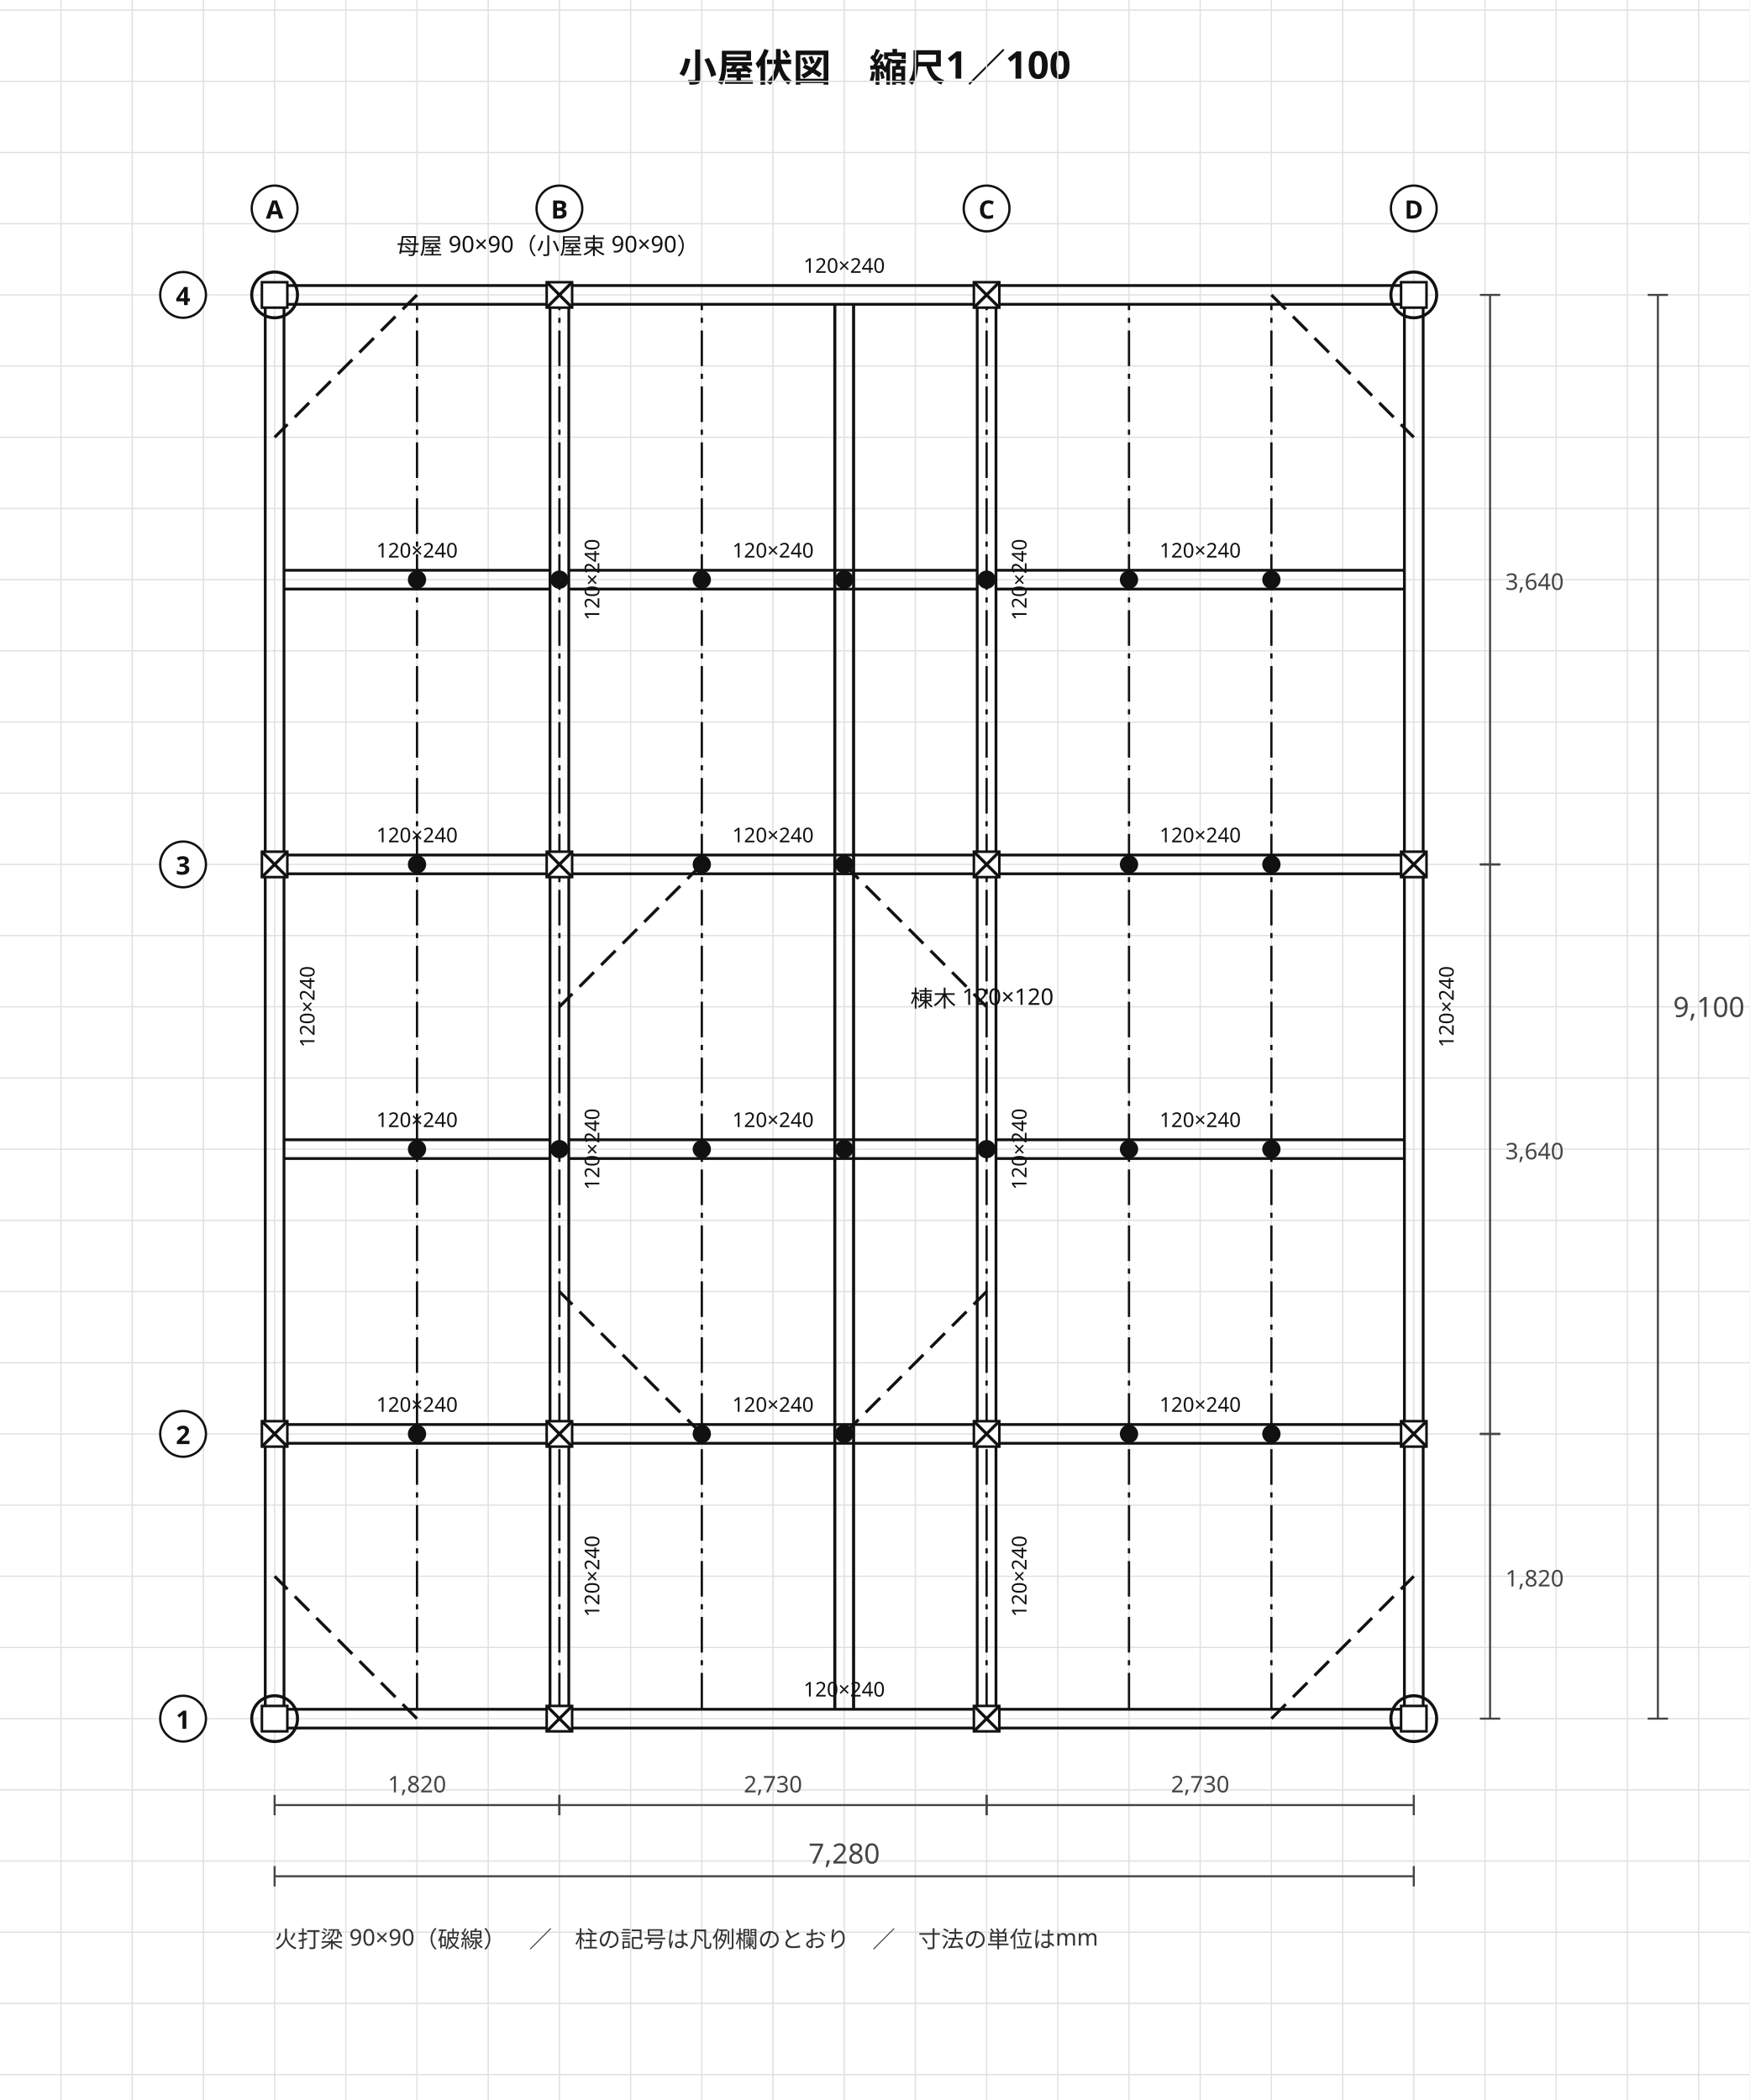
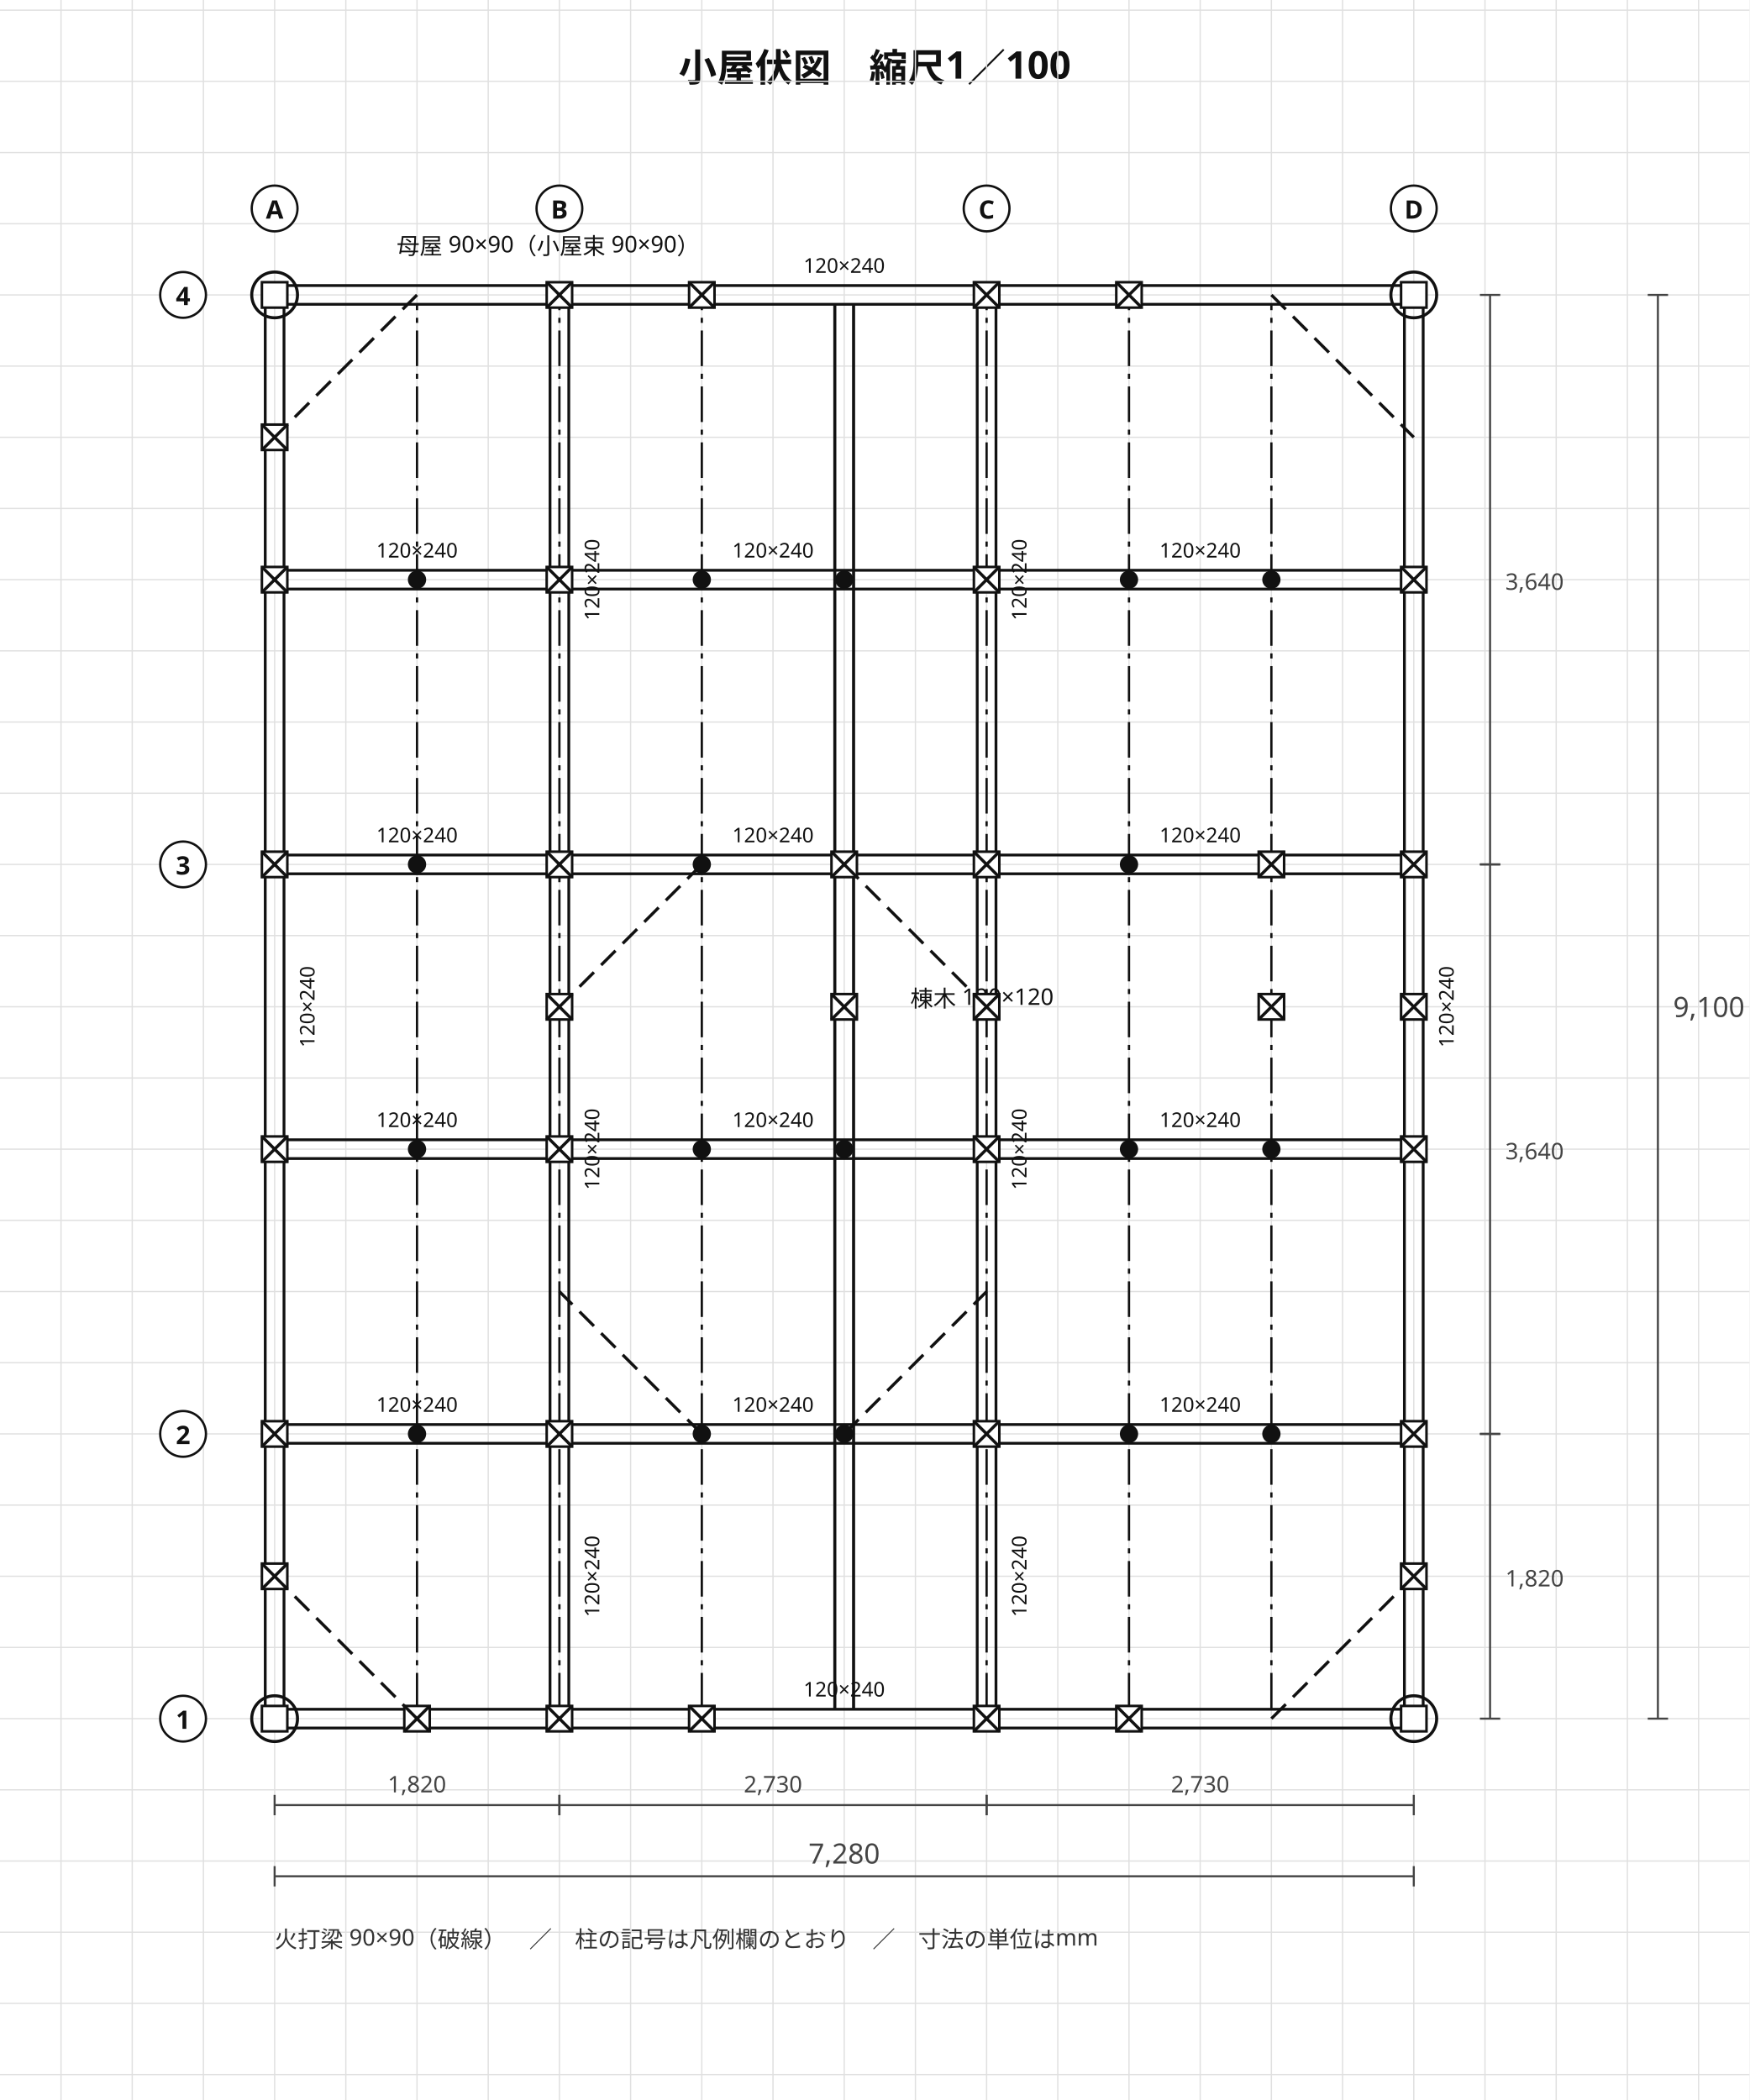
<svg xmlns="http://www.w3.org/2000/svg" viewBox="0 0 688 826" width="688" height="826" font-family="'Hiragino Sans','Hiragino Kaku Gothic ProN','Noto Sans JP','Yu Gothic',Meiryo,'IPAGothic',sans-serif">
  <rect width="688" height="826" fill="#ffffff" />
  <text x="344" y="32" font-size="15" text-anchor="middle" fill="#111" font-weight="700" font-family="'Hiragino Sans','Hiragino Kaku Gothic ProN','Noto Sans JP','Yu Gothic',Meiryo,'IPAGothic',sans-serif">小屋伏図　縮尺1／100</text>
  <line x1="24" y1="0" x2="24" y2="826" stroke="#e0e0e0" stroke-width="0.5" />
  <line x1="52" y1="0" x2="52" y2="826" stroke="#e0e0e0" stroke-width="0.5" />
  <line x1="80" y1="0" x2="80" y2="826" stroke="#e0e0e0" stroke-width="0.5" />
  <line x1="108" y1="0" x2="108" y2="826" stroke="#e0e0e0" stroke-width="0.5" />
  <line x1="136" y1="0" x2="136" y2="826" stroke="#e0e0e0" stroke-width="0.5" />
  <line x1="164" y1="0" x2="164" y2="826" stroke="#e0e0e0" stroke-width="0.5" />
  <line x1="192" y1="0" x2="192" y2="826" stroke="#e0e0e0" stroke-width="0.5" />
  <line x1="220" y1="0" x2="220" y2="826" stroke="#e0e0e0" stroke-width="0.5" />
  <line x1="248" y1="0" x2="248" y2="826" stroke="#e0e0e0" stroke-width="0.5" />
  <line x1="276" y1="0" x2="276" y2="826" stroke="#e0e0e0" stroke-width="0.5" />
  <line x1="304" y1="0" x2="304" y2="826" stroke="#e0e0e0" stroke-width="0.5" />
  <line x1="332" y1="0" x2="332" y2="826" stroke="#e0e0e0" stroke-width="0.5" />
  <line x1="360" y1="0" x2="360" y2="826" stroke="#e0e0e0" stroke-width="0.5" />
  <line x1="388" y1="0" x2="388" y2="826" stroke="#e0e0e0" stroke-width="0.5" />
  <line x1="416" y1="0" x2="416" y2="826" stroke="#e0e0e0" stroke-width="0.5" />
  <line x1="444" y1="0" x2="444" y2="826" stroke="#e0e0e0" stroke-width="0.5" />
  <line x1="472" y1="0" x2="472" y2="826" stroke="#e0e0e0" stroke-width="0.5" />
  <line x1="500" y1="0" x2="500" y2="826" stroke="#e0e0e0" stroke-width="0.5" />
  <line x1="528" y1="0" x2="528" y2="826" stroke="#e0e0e0" stroke-width="0.5" />
  <line x1="556" y1="0" x2="556" y2="826" stroke="#e0e0e0" stroke-width="0.5" />
  <line x1="584" y1="0" x2="584" y2="826" stroke="#e0e0e0" stroke-width="0.5" />
  <line x1="612" y1="0" x2="612" y2="826" stroke="#e0e0e0" stroke-width="0.5" />
  <line x1="640" y1="0" x2="640" y2="826" stroke="#e0e0e0" stroke-width="0.5" />
  <line x1="668" y1="0" x2="668" y2="826" stroke="#e0e0e0" stroke-width="0.5" />
  <line x1="0" y1="4" x2="688" y2="4" stroke="#e0e0e0" stroke-width="0.5" />
  <line x1="0" y1="32" x2="688" y2="32" stroke="#e0e0e0" stroke-width="0.5" />
  <line x1="0" y1="60" x2="688" y2="60" stroke="#e0e0e0" stroke-width="0.5" />
  <line x1="0" y1="88" x2="688" y2="88" stroke="#e0e0e0" stroke-width="0.5" />
  <line x1="0" y1="116" x2="688" y2="116" stroke="#e0e0e0" stroke-width="0.5" />
  <line x1="0" y1="144" x2="688" y2="144" stroke="#e0e0e0" stroke-width="0.5" />
  <line x1="0" y1="172" x2="688" y2="172" stroke="#e0e0e0" stroke-width="0.5" />
  <line x1="0" y1="200" x2="688" y2="200" stroke="#e0e0e0" stroke-width="0.5" />
  <line x1="0" y1="228" x2="688" y2="228" stroke="#e0e0e0" stroke-width="0.5" />
  <line x1="0" y1="256" x2="688" y2="256" stroke="#e0e0e0" stroke-width="0.5" />
  <line x1="0" y1="284" x2="688" y2="284" stroke="#e0e0e0" stroke-width="0.5" />
  <line x1="0" y1="312" x2="688" y2="312" stroke="#e0e0e0" stroke-width="0.5" />
  <line x1="0" y1="340" x2="688" y2="340" stroke="#e0e0e0" stroke-width="0.5" />
  <line x1="0" y1="368" x2="688" y2="368" stroke="#e0e0e0" stroke-width="0.5" />
  <line x1="0" y1="396" x2="688" y2="396" stroke="#e0e0e0" stroke-width="0.5" />
  <line x1="0" y1="424" x2="688" y2="424" stroke="#e0e0e0" stroke-width="0.5" />
  <line x1="0" y1="452" x2="688" y2="452" stroke="#e0e0e0" stroke-width="0.5" />
  <line x1="0" y1="480" x2="688" y2="480" stroke="#e0e0e0" stroke-width="0.5" />
  <line x1="0" y1="508" x2="688" y2="508" stroke="#e0e0e0" stroke-width="0.5" />
  <line x1="0" y1="536" x2="688" y2="536" stroke="#e0e0e0" stroke-width="0.5" />
  <line x1="0" y1="564" x2="688" y2="564" stroke="#e0e0e0" stroke-width="0.5" />
  <line x1="0" y1="592" x2="688" y2="592" stroke="#e0e0e0" stroke-width="0.5" />
  <line x1="0" y1="620" x2="688" y2="620" stroke="#e0e0e0" stroke-width="0.5" />
  <line x1="0" y1="648" x2="688" y2="648" stroke="#e0e0e0" stroke-width="0.5" />
  <line x1="0" y1="676" x2="688" y2="676" stroke="#e0e0e0" stroke-width="0.5" />
  <line x1="0" y1="704" x2="688" y2="704" stroke="#e0e0e0" stroke-width="0.5" />
  <line x1="0" y1="732" x2="688" y2="732" stroke="#e0e0e0" stroke-width="0.5" />
  <line x1="0" y1="760" x2="688" y2="760" stroke="#e0e0e0" stroke-width="0.5" />
  <line x1="0" y1="788" x2="688" y2="788" stroke="#e0e0e0" stroke-width="0.5" />
  <line x1="0" y1="816" x2="688" y2="816" stroke="#e0e0e0" stroke-width="0.5" />
  <line x1="111.69" y1="672.31" x2="552.31" y2="672.31" stroke="#111" stroke-width="1.1" />
  <line x1="111.69" y1="679.69" x2="552.31" y2="679.69" stroke="#111" stroke-width="1.1" />
  <line x1="111.69" y1="112.31" x2="552.31" y2="112.31" stroke="#111" stroke-width="1.1" />
  <line x1="111.69" y1="119.69" x2="552.31" y2="119.69" stroke="#111" stroke-width="1.1" />
  <line x1="104.31" y1="672.31" x2="104.31" y2="119.69" stroke="#111" stroke-width="1.1" />
  <line x1="111.69" y1="672.31" x2="111.69" y2="119.69" stroke="#111" stroke-width="1.1" />
  <line x1="552.31" y1="672.31" x2="552.31" y2="119.69" stroke="#111" stroke-width="1.1" />
  <line x1="559.69" y1="672.31" x2="559.69" y2="119.69" stroke="#111" stroke-width="1.1" />
  <line x1="216.31" y1="672.31" x2="216.31" y2="567.69" stroke="#111" stroke-width="1.1" />
  <line x1="223.69" y1="672.31" x2="223.69" y2="567.69" stroke="#111" stroke-width="1.1" />
  <line x1="216.31" y1="560.31" x2="216.31" y2="343.69" stroke="#111" stroke-width="1.1" />
  <line x1="223.69" y1="560.31" x2="223.69" y2="343.69" stroke="#111" stroke-width="1.1" />
  <line x1="216.31" y1="336.31" x2="216.31" y2="119.69" stroke="#111" stroke-width="1.1" />
  <line x1="223.69" y1="336.31" x2="223.69" y2="119.69" stroke="#111" stroke-width="1.1" />
  <line x1="384.31" y1="672.31" x2="384.31" y2="567.69" stroke="#111" stroke-width="1.1" />
  <line x1="391.69" y1="672.31" x2="391.69" y2="567.69" stroke="#111" stroke-width="1.1" />
  <line x1="384.31" y1="560.31" x2="384.31" y2="343.69" stroke="#111" stroke-width="1.1" />
  <line x1="391.69" y1="560.31" x2="391.69" y2="343.69" stroke="#111" stroke-width="1.1" />
  <line x1="384.31" y1="336.31" x2="384.31" y2="119.69" stroke="#111" stroke-width="1.1" />
  <line x1="391.69" y1="336.31" x2="391.69" y2="119.69" stroke="#111" stroke-width="1.1" />
  <line x1="111.69" y1="560.31" x2="216.31" y2="560.31" stroke="#111" stroke-width="1.1" />
  <line x1="111.69" y1="567.69" x2="216.31" y2="567.69" stroke="#111" stroke-width="1.1" />
  <line x1="223.69" y1="560.31" x2="384.31" y2="560.31" stroke="#111" stroke-width="1.1" />
  <line x1="223.69" y1="567.69" x2="384.31" y2="567.69" stroke="#111" stroke-width="1.1" />
  <line x1="391.69" y1="560.31" x2="552.31" y2="560.31" stroke="#111" stroke-width="1.1" />
  <line x1="391.69" y1="567.69" x2="552.31" y2="567.69" stroke="#111" stroke-width="1.1" />
  <line x1="111.69" y1="448.31" x2="216.31" y2="448.31" stroke="#111" stroke-width="1.1" />
  <line x1="111.69" y1="455.69" x2="216.31" y2="455.69" stroke="#111" stroke-width="1.1" />
  <line x1="223.69" y1="448.31" x2="384.31" y2="448.31" stroke="#111" stroke-width="1.1" />
  <line x1="223.69" y1="455.69" x2="384.31" y2="455.69" stroke="#111" stroke-width="1.1" />
  <line x1="391.69" y1="448.31" x2="552.31" y2="448.31" stroke="#111" stroke-width="1.1" />
  <line x1="391.69" y1="455.69" x2="552.31" y2="455.69" stroke="#111" stroke-width="1.1" />
  <line x1="111.69" y1="336.31" x2="216.31" y2="336.31" stroke="#111" stroke-width="1.1" />
  <line x1="111.69" y1="343.69" x2="216.31" y2="343.69" stroke="#111" stroke-width="1.1" />
  <line x1="223.69" y1="336.31" x2="384.31" y2="336.31" stroke="#111" stroke-width="1.1" />
  <line x1="223.69" y1="343.69" x2="384.31" y2="343.69" stroke="#111" stroke-width="1.1" />
  <line x1="391.69" y1="336.31" x2="552.31" y2="336.31" stroke="#111" stroke-width="1.1" />
  <line x1="391.69" y1="343.69" x2="552.31" y2="343.69" stroke="#111" stroke-width="1.1" />
  <line x1="111.69" y1="224.31" x2="216.31" y2="224.31" stroke="#111" stroke-width="1.1" />
  <line x1="111.69" y1="231.69" x2="216.31" y2="231.69" stroke="#111" stroke-width="1.1" />
  <line x1="223.69" y1="224.31" x2="384.31" y2="224.31" stroke="#111" stroke-width="1.1" />
  <line x1="223.69" y1="231.69" x2="384.31" y2="231.69" stroke="#111" stroke-width="1.1" />
  <line x1="391.69" y1="224.31" x2="552.31" y2="224.31" stroke="#111" stroke-width="1.1" />
  <line x1="391.69" y1="231.69" x2="552.31" y2="231.69" stroke="#111" stroke-width="1.1" />
  <line x1="328.31" y1="672" x2="328.31" y2="120" stroke="#111" stroke-width="1.2" />
  <line x1="335.69" y1="672" x2="335.69" y2="120" stroke="#111" stroke-width="1.2" />
  <text x="358" y="396" font-size="9" text-anchor="start" fill="#111" font-weight="400" font-family="'Hiragino Sans','Hiragino Kaku Gothic ProN','Noto Sans JP','Yu Gothic',Meiryo,'IPAGothic',sans-serif">棟木 120×120</text>
  <circle cx="332" cy="564" r="3.6" fill="#111" />
  <circle cx="332" cy="452" r="3.6" fill="#111" />
  <circle cx="332" cy="340" r="3.6" fill="#111" />
  <circle cx="332" cy="228" r="3.6" fill="#111" />
  <line x1="164" y1="672" x2="164" y2="120" stroke="#111" stroke-width="0.9" stroke-dasharray="14 3 2 3" />
  <circle cx="164" cy="564" r="3.6" fill="#111" />
  <circle cx="164" cy="452" r="3.6" fill="#111" />
  <circle cx="164" cy="340" r="3.6" fill="#111" />
  <circle cx="164" cy="228" r="3.6" fill="#111" />
  <line x1="220" y1="672" x2="220" y2="120" stroke="#111" stroke-width="0.9" stroke-dasharray="14 3 2 3" />
  <circle cx="220" cy="564" r="3.6" fill="#111" />
  <circle cx="220" cy="452" r="3.6" fill="#111" />
  <circle cx="220" cy="340" r="3.6" fill="#111" />
  <circle cx="220" cy="228" r="3.6" fill="#111" />
  <line x1="276" y1="672" x2="276" y2="120" stroke="#111" stroke-width="0.9" stroke-dasharray="14 3 2 3" />
  <circle cx="276" cy="564" r="3.6" fill="#111" />
  <circle cx="276" cy="452" r="3.6" fill="#111" />
  <circle cx="276" cy="340" r="3.6" fill="#111" />
  <circle cx="276" cy="228" r="3.6" fill="#111" />
  <line x1="388" y1="672" x2="388" y2="120" stroke="#111" stroke-width="0.9" stroke-dasharray="14 3 2 3" />
  <circle cx="388" cy="564" r="3.6" fill="#111" />
  <circle cx="388" cy="452" r="3.6" fill="#111" />
  <circle cx="388" cy="340" r="3.6" fill="#111" />
  <circle cx="388" cy="228" r="3.6" fill="#111" />
  <line x1="444" y1="672" x2="444" y2="120" stroke="#111" stroke-width="0.9" stroke-dasharray="14 3 2 3" />
  <circle cx="444" cy="564" r="3.6" fill="#111" />
  <circle cx="444" cy="452" r="3.6" fill="#111" />
  <circle cx="444" cy="340" r="3.6" fill="#111" />
  <circle cx="444" cy="228" r="3.6" fill="#111" />
  <line x1="500" y1="672" x2="500" y2="120" stroke="#111" stroke-width="0.9" stroke-dasharray="14 3 2 3" />
  <circle cx="500" cy="564" r="3.6" fill="#111" />
  <circle cx="500" cy="452" r="3.6" fill="#111" />
  <circle cx="500" cy="340" r="3.6" fill="#111" />
  <circle cx="500" cy="228" r="3.6" fill="#111" />
  <text x="156" y="100" font-size="9" text-anchor="start" fill="#111" font-weight="400" font-family="'Hiragino Sans','Hiragino Kaku Gothic ProN','Noto Sans JP','Yu Gothic',Meiryo,'IPAGothic',sans-serif">母屋 90×90（小屋束 90×90）</text>
  <line x1="164" y1="676" x2="108" y2="620" stroke="#111" stroke-width="1.2" stroke-dasharray="8 4" />
  <line x1="500" y1="676" x2="556" y2="620" stroke="#111" stroke-width="1.2" stroke-dasharray="8 4" />
  <line x1="164" y1="116" x2="108" y2="172" stroke="#111" stroke-width="1.2" stroke-dasharray="8 4" />
  <line x1="500" y1="116" x2="556" y2="172" stroke="#111" stroke-width="1.2" stroke-dasharray="8 4" />
  <line x1="276" y1="564" x2="220" y2="508" stroke="#111" stroke-width="1.2" stroke-dasharray="8 4" />
  <line x1="332" y1="564" x2="388" y2="508" stroke="#111" stroke-width="1.2" stroke-dasharray="8 4" />
  <line x1="276" y1="340" x2="220" y2="396" stroke="#111" stroke-width="1.2" stroke-dasharray="8 4" />
  <line x1="332" y1="340" x2="388" y2="396" stroke="#111" stroke-width="1.2" stroke-dasharray="8 4" />
+   <rect x="103" y="615" width="10" height="10" fill="#fff" stroke="#111" stroke-width="1.0" />
+   <line x1="103" y1="615" x2="113" y2="625" stroke="#111" stroke-width="1.2" />
+   <line x1="103" y1="625" x2="113" y2="615" stroke="#111" stroke-width="1.2" />
+   <rect x="103" y="559" width="10" height="10" fill="#fff" stroke="#111" stroke-width="1.0" />
+   <line x1="103" y1="559" x2="113" y2="569" stroke="#111" stroke-width="1.2" />
+   <line x1="103" y1="569" x2="113" y2="559" stroke="#111" stroke-width="1.2" />
+   <rect x="103" y="447" width="10" height="10" fill="#fff" stroke="#111" stroke-width="1.0" />
+   <line x1="103" y1="447" x2="113" y2="457" stroke="#111" stroke-width="1.2" />
+   <line x1="103" y1="457" x2="113" y2="447" stroke="#111" stroke-width="1.2" />
+   <rect x="103" y="335" width="10" height="10" fill="#fff" stroke="#111" stroke-width="1.0" />
+   <line x1="103" y1="335" x2="113" y2="345" stroke="#111" stroke-width="1.2" />
+   <line x1="103" y1="345" x2="113" y2="335" stroke="#111" stroke-width="1.2" />
+   <rect x="103" y="223" width="10" height="10" fill="#fff" stroke="#111" stroke-width="1.0" />
+   <line x1="103" y1="223" x2="113" y2="233" stroke="#111" stroke-width="1.2" />
+   <line x1="103" y1="233" x2="113" y2="223" stroke="#111" stroke-width="1.2" />
+   <rect x="103" y="167" width="10" height="10" fill="#fff" stroke="#111" stroke-width="1.0" />
+   <line x1="103" y1="167" x2="113" y2="177" stroke="#111" stroke-width="1.2" />
+   <line x1="103" y1="177" x2="113" y2="167" stroke="#111" stroke-width="1.2" />
+   <rect x="159" y="671" width="10" height="10" fill="#fff" stroke="#111" stroke-width="1.0" />
+   <line x1="159" y1="671" x2="169" y2="681" stroke="#111" stroke-width="1.2" />
+   <line x1="159" y1="681" x2="169" y2="671" stroke="#111" stroke-width="1.2" />
  <rect x="215" y="671" width="10" height="10" fill="#fff" stroke="#111" stroke-width="1.0" />
  <line x1="215" y1="671" x2="225" y2="681" stroke="#111" stroke-width="1.2" />
  <line x1="215" y1="681" x2="225" y2="671" stroke="#111" stroke-width="1.2" />
+   <rect x="215" y="559" width="10" height="10" fill="#fff" stroke="#111" stroke-width="1.0" />
+   <line x1="215" y1="559" x2="225" y2="569" stroke="#111" stroke-width="1.2" />
+   <line x1="215" y1="569" x2="225" y2="559" stroke="#111" stroke-width="1.2" />
+   <rect x="215" y="447" width="10" height="10" fill="#fff" stroke="#111" stroke-width="1.0" />
+   <line x1="215" y1="447" x2="225" y2="457" stroke="#111" stroke-width="1.2" />
+   <line x1="215" y1="457" x2="225" y2="447" stroke="#111" stroke-width="1.2" />
+   <rect x="215" y="391" width="10" height="10" fill="#fff" stroke="#111" stroke-width="1.0" />
+   <line x1="215" y1="391" x2="225" y2="401" stroke="#111" stroke-width="1.2" />
+   <line x1="215" y1="401" x2="225" y2="391" stroke="#111" stroke-width="1.2" />
+   <rect x="215" y="335" width="10" height="10" fill="#fff" stroke="#111" stroke-width="1.0" />
+   <line x1="215" y1="335" x2="225" y2="345" stroke="#111" stroke-width="1.2" />
+   <line x1="215" y1="345" x2="225" y2="335" stroke="#111" stroke-width="1.2" />
+   <rect x="215" y="223" width="10" height="10" fill="#fff" stroke="#111" stroke-width="1.0" />
+   <line x1="215" y1="223" x2="225" y2="233" stroke="#111" stroke-width="1.2" />
+   <line x1="215" y1="233" x2="225" y2="223" stroke="#111" stroke-width="1.2" />
+   <rect x="215" y="111" width="10" height="10" fill="#fff" stroke="#111" stroke-width="1.0" />
+   <line x1="215" y1="111" x2="225" y2="121" stroke="#111" stroke-width="1.2" />
+   <line x1="215" y1="121" x2="225" y2="111" stroke="#111" stroke-width="1.2" />
+   <rect x="271" y="671" width="10" height="10" fill="#fff" stroke="#111" stroke-width="1.0" />
+   <line x1="271" y1="671" x2="281" y2="681" stroke="#111" stroke-width="1.2" />
+   <line x1="271" y1="681" x2="281" y2="671" stroke="#111" stroke-width="1.2" />
+   <rect x="271" y="111" width="10" height="10" fill="#fff" stroke="#111" stroke-width="1.0" />
+   <line x1="271" y1="111" x2="281" y2="121" stroke="#111" stroke-width="1.2" />
+   <line x1="271" y1="121" x2="281" y2="111" stroke="#111" stroke-width="1.2" />
+   <rect x="327" y="391" width="10" height="10" fill="#fff" stroke="#111" stroke-width="1.0" />
+   <line x1="327" y1="391" x2="337" y2="401" stroke="#111" stroke-width="1.2" />
+   <line x1="327" y1="401" x2="337" y2="391" stroke="#111" stroke-width="1.2" />
+   <rect x="327" y="335" width="10" height="10" fill="#fff" stroke="#111" stroke-width="1.0" />
+   <line x1="327" y1="335" x2="337" y2="345" stroke="#111" stroke-width="1.2" />
+   <line x1="327" y1="345" x2="337" y2="335" stroke="#111" stroke-width="1.2" />
  <rect x="383" y="671" width="10" height="10" fill="#fff" stroke="#111" stroke-width="1.0" />
  <line x1="383" y1="671" x2="393" y2="681" stroke="#111" stroke-width="1.2" />
  <line x1="383" y1="681" x2="393" y2="671" stroke="#111" stroke-width="1.2" />
-   <rect x="103" y="559" width="10" height="10" fill="#fff" stroke="#111" stroke-width="1.0" />
-   <line x1="103" y1="559" x2="113" y2="569" stroke="#111" stroke-width="1.2" />
-   <line x1="103" y1="569" x2="113" y2="559" stroke="#111" stroke-width="1.2" />
+   <rect x="383" y="559" width="10" height="10" fill="#fff" stroke="#111" stroke-width="1.0" />
+   <line x1="383" y1="559" x2="393" y2="569" stroke="#111" stroke-width="1.2" />
+   <line x1="383" y1="569" x2="393" y2="559" stroke="#111" stroke-width="1.2" />
+   <rect x="383" y="447" width="10" height="10" fill="#fff" stroke="#111" stroke-width="1.0" />
+   <line x1="383" y1="447" x2="393" y2="457" stroke="#111" stroke-width="1.2" />
+   <line x1="383" y1="457" x2="393" y2="447" stroke="#111" stroke-width="1.2" />
+   <rect x="383" y="391" width="10" height="10" fill="#fff" stroke="#111" stroke-width="1.0" />
+   <line x1="383" y1="391" x2="393" y2="401" stroke="#111" stroke-width="1.2" />
+   <line x1="383" y1="401" x2="393" y2="391" stroke="#111" stroke-width="1.2" />
+   <rect x="383" y="335" width="10" height="10" fill="#fff" stroke="#111" stroke-width="1.0" />
+   <line x1="383" y1="335" x2="393" y2="345" stroke="#111" stroke-width="1.2" />
+   <line x1="383" y1="345" x2="393" y2="335" stroke="#111" stroke-width="1.2" />
+   <rect x="383" y="223" width="10" height="10" fill="#fff" stroke="#111" stroke-width="1.0" />
+   <line x1="383" y1="223" x2="393" y2="233" stroke="#111" stroke-width="1.2" />
+   <line x1="383" y1="233" x2="393" y2="223" stroke="#111" stroke-width="1.2" />
+   <rect x="383" y="111" width="10" height="10" fill="#fff" stroke="#111" stroke-width="1.0" />
+   <line x1="383" y1="111" x2="393" y2="121" stroke="#111" stroke-width="1.2" />
+   <line x1="383" y1="121" x2="393" y2="111" stroke="#111" stroke-width="1.2" />
+   <rect x="439" y="671" width="10" height="10" fill="#fff" stroke="#111" stroke-width="1.0" />
+   <line x1="439" y1="671" x2="449" y2="681" stroke="#111" stroke-width="1.2" />
+   <line x1="439" y1="681" x2="449" y2="671" stroke="#111" stroke-width="1.2" />
+   <rect x="439" y="111" width="10" height="10" fill="#fff" stroke="#111" stroke-width="1.0" />
+   <line x1="439" y1="111" x2="449" y2="121" stroke="#111" stroke-width="1.2" />
+   <line x1="439" y1="121" x2="449" y2="111" stroke="#111" stroke-width="1.2" />
+   <rect x="495" y="391" width="10" height="10" fill="#fff" stroke="#111" stroke-width="1.0" />
+   <line x1="495" y1="391" x2="505" y2="401" stroke="#111" stroke-width="1.2" />
+   <line x1="495" y1="401" x2="505" y2="391" stroke="#111" stroke-width="1.2" />
+   <rect x="495" y="335" width="10" height="10" fill="#fff" stroke="#111" stroke-width="1.0" />
+   <line x1="495" y1="335" x2="505" y2="345" stroke="#111" stroke-width="1.2" />
+   <line x1="495" y1="345" x2="505" y2="335" stroke="#111" stroke-width="1.2" />
+   <rect x="551" y="615" width="10" height="10" fill="#fff" stroke="#111" stroke-width="1.0" />
+   <line x1="551" y1="615" x2="561" y2="625" stroke="#111" stroke-width="1.2" />
+   <line x1="551" y1="625" x2="561" y2="615" stroke="#111" stroke-width="1.2" />
  <rect x="551" y="559" width="10" height="10" fill="#fff" stroke="#111" stroke-width="1.0" />
  <line x1="551" y1="559" x2="561" y2="569" stroke="#111" stroke-width="1.2" />
  <line x1="551" y1="569" x2="561" y2="559" stroke="#111" stroke-width="1.2" />
-   <rect x="103" y="335" width="10" height="10" fill="#fff" stroke="#111" stroke-width="1.0" />
-   <line x1="103" y1="335" x2="113" y2="345" stroke="#111" stroke-width="1.2" />
-   <line x1="103" y1="345" x2="113" y2="335" stroke="#111" stroke-width="1.2" />
+   <rect x="551" y="447" width="10" height="10" fill="#fff" stroke="#111" stroke-width="1.0" />
+   <line x1="551" y1="447" x2="561" y2="457" stroke="#111" stroke-width="1.2" />
+   <line x1="551" y1="457" x2="561" y2="447" stroke="#111" stroke-width="1.2" />
+   <rect x="551" y="391" width="10" height="10" fill="#fff" stroke="#111" stroke-width="1.0" />
+   <line x1="551" y1="391" x2="561" y2="401" stroke="#111" stroke-width="1.2" />
+   <line x1="551" y1="401" x2="561" y2="391" stroke="#111" stroke-width="1.2" />
  <rect x="551" y="335" width="10" height="10" fill="#fff" stroke="#111" stroke-width="1.0" />
  <line x1="551" y1="335" x2="561" y2="345" stroke="#111" stroke-width="1.2" />
  <line x1="551" y1="345" x2="561" y2="335" stroke="#111" stroke-width="1.2" />
-   <rect x="215" y="111" width="10" height="10" fill="#fff" stroke="#111" stroke-width="1.0" />
-   <line x1="215" y1="111" x2="225" y2="121" stroke="#111" stroke-width="1.2" />
-   <line x1="215" y1="121" x2="225" y2="111" stroke="#111" stroke-width="1.2" />
-   <rect x="383" y="111" width="10" height="10" fill="#fff" stroke="#111" stroke-width="1.0" />
-   <line x1="383" y1="111" x2="393" y2="121" stroke="#111" stroke-width="1.2" />
-   <line x1="383" y1="121" x2="393" y2="111" stroke="#111" stroke-width="1.2" />
-   <rect x="215" y="559" width="10" height="10" fill="#fff" stroke="#111" stroke-width="1.0" />
-   <line x1="215" y1="559" x2="225" y2="569" stroke="#111" stroke-width="1.2" />
-   <line x1="215" y1="569" x2="225" y2="559" stroke="#111" stroke-width="1.2" />
-   <rect x="383" y="559" width="10" height="10" fill="#fff" stroke="#111" stroke-width="1.0" />
-   <line x1="383" y1="559" x2="393" y2="569" stroke="#111" stroke-width="1.2" />
-   <line x1="383" y1="569" x2="393" y2="559" stroke="#111" stroke-width="1.2" />
-   <rect x="215" y="335" width="10" height="10" fill="#fff" stroke="#111" stroke-width="1.0" />
-   <line x1="215" y1="335" x2="225" y2="345" stroke="#111" stroke-width="1.2" />
-   <line x1="215" y1="345" x2="225" y2="335" stroke="#111" stroke-width="1.2" />
-   <rect x="383" y="335" width="10" height="10" fill="#fff" stroke="#111" stroke-width="1.0" />
-   <line x1="383" y1="335" x2="393" y2="345" stroke="#111" stroke-width="1.2" />
-   <line x1="383" y1="345" x2="393" y2="335" stroke="#111" stroke-width="1.2" />
+   <rect x="551" y="223" width="10" height="10" fill="#fff" stroke="#111" stroke-width="1.0" />
+   <line x1="551" y1="223" x2="561" y2="233" stroke="#111" stroke-width="1.2" />
+   <line x1="551" y1="233" x2="561" y2="223" stroke="#111" stroke-width="1.2" />
  <rect x="103" y="671" width="10" height="10" fill="#fff" stroke="#111" stroke-width="1.0" />
  <circle cx="108" cy="676" r="9" fill="none" stroke="#111" stroke-width="1.2" />
+   <rect x="103" y="111" width="10" height="10" fill="#fff" stroke="#111" stroke-width="1.0" />
+   <circle cx="108" cy="116" r="9" fill="none" stroke="#111" stroke-width="1.2" />
  <rect x="551" y="671" width="10" height="10" fill="#fff" stroke="#111" stroke-width="1.0" />
  <circle cx="556" cy="676" r="9" fill="none" stroke="#111" stroke-width="1.2" />
-   <rect x="103" y="111" width="10" height="10" fill="#fff" stroke="#111" stroke-width="1.0" />
-   <circle cx="108" cy="116" r="9" fill="none" stroke="#111" stroke-width="1.2" />
  <rect x="551" y="111" width="10" height="10" fill="#fff" stroke="#111" stroke-width="1.0" />
  <circle cx="556" cy="116" r="9" fill="none" stroke="#111" stroke-width="1.2" />
  <text x="332" y="667.31" font-size="8" text-anchor="middle" fill="#111" font-weight="400" font-family="'Hiragino Sans','Hiragino Kaku Gothic ProN','Noto Sans JP','Yu Gothic',Meiryo,'IPAGothic',sans-serif">120×240</text>
  <text x="332" y="107.31" font-size="8" text-anchor="middle" fill="#111" font-weight="400" font-family="'Hiragino Sans','Hiragino Kaku Gothic ProN','Noto Sans JP','Yu Gothic',Meiryo,'IPAGothic',sans-serif">120×240</text>
  <g transform="translate(123.69,396) rotate(-90)">
    <text x="0" y="0" font-size="8" text-anchor="middle" fill="#111" font-weight="400" font-family="'Hiragino Sans','Hiragino Kaku Gothic ProN','Noto Sans JP','Yu Gothic',Meiryo,'IPAGothic',sans-serif">120×240</text>
  </g>
  <g transform="translate(571.69,396) rotate(-90)">
    <text x="0" y="0" font-size="8" text-anchor="middle" fill="#111" font-weight="400" font-family="'Hiragino Sans','Hiragino Kaku Gothic ProN','Noto Sans JP','Yu Gothic',Meiryo,'IPAGothic',sans-serif">120×240</text>
  </g>
  <g transform="translate(235.69,620) rotate(-90)">
    <text x="0" y="0" font-size="8" text-anchor="middle" fill="#111" font-weight="400" font-family="'Hiragino Sans','Hiragino Kaku Gothic ProN','Noto Sans JP','Yu Gothic',Meiryo,'IPAGothic',sans-serif">120×240</text>
  </g>
  <g transform="translate(235.69,452) rotate(-90)">
    <text x="0" y="0" font-size="8" text-anchor="middle" fill="#111" font-weight="400" font-family="'Hiragino Sans','Hiragino Kaku Gothic ProN','Noto Sans JP','Yu Gothic',Meiryo,'IPAGothic',sans-serif">120×240</text>
  </g>
  <g transform="translate(235.69,228) rotate(-90)">
    <text x="0" y="0" font-size="8" text-anchor="middle" fill="#111" font-weight="400" font-family="'Hiragino Sans','Hiragino Kaku Gothic ProN','Noto Sans JP','Yu Gothic',Meiryo,'IPAGothic',sans-serif">120×240</text>
  </g>
  <g transform="translate(403.69,620) rotate(-90)">
    <text x="0" y="0" font-size="8" text-anchor="middle" fill="#111" font-weight="400" font-family="'Hiragino Sans','Hiragino Kaku Gothic ProN','Noto Sans JP','Yu Gothic',Meiryo,'IPAGothic',sans-serif">120×240</text>
  </g>
  <g transform="translate(403.69,452) rotate(-90)">
    <text x="0" y="0" font-size="8" text-anchor="middle" fill="#111" font-weight="400" font-family="'Hiragino Sans','Hiragino Kaku Gothic ProN','Noto Sans JP','Yu Gothic',Meiryo,'IPAGothic',sans-serif">120×240</text>
  </g>
  <g transform="translate(403.69,228) rotate(-90)">
    <text x="0" y="0" font-size="8" text-anchor="middle" fill="#111" font-weight="400" font-family="'Hiragino Sans','Hiragino Kaku Gothic ProN','Noto Sans JP','Yu Gothic',Meiryo,'IPAGothic',sans-serif">120×240</text>
  </g>
  <text x="164" y="555.31" font-size="8" text-anchor="middle" fill="#111" font-weight="400" font-family="'Hiragino Sans','Hiragino Kaku Gothic ProN','Noto Sans JP','Yu Gothic',Meiryo,'IPAGothic',sans-serif">120×240</text>
  <text x="304" y="555.31" font-size="8" text-anchor="middle" fill="#111" font-weight="400" font-family="'Hiragino Sans','Hiragino Kaku Gothic ProN','Noto Sans JP','Yu Gothic',Meiryo,'IPAGothic',sans-serif">120×240</text>
  <text x="472" y="555.31" font-size="8" text-anchor="middle" fill="#111" font-weight="400" font-family="'Hiragino Sans','Hiragino Kaku Gothic ProN','Noto Sans JP','Yu Gothic',Meiryo,'IPAGothic',sans-serif">120×240</text>
  <text x="164" y="443.31" font-size="8" text-anchor="middle" fill="#111" font-weight="400" font-family="'Hiragino Sans','Hiragino Kaku Gothic ProN','Noto Sans JP','Yu Gothic',Meiryo,'IPAGothic',sans-serif">120×240</text>
  <text x="304" y="443.31" font-size="8" text-anchor="middle" fill="#111" font-weight="400" font-family="'Hiragino Sans','Hiragino Kaku Gothic ProN','Noto Sans JP','Yu Gothic',Meiryo,'IPAGothic',sans-serif">120×240</text>
  <text x="472" y="443.31" font-size="8" text-anchor="middle" fill="#111" font-weight="400" font-family="'Hiragino Sans','Hiragino Kaku Gothic ProN','Noto Sans JP','Yu Gothic',Meiryo,'IPAGothic',sans-serif">120×240</text>
  <text x="164" y="331.31" font-size="8" text-anchor="middle" fill="#111" font-weight="400" font-family="'Hiragino Sans','Hiragino Kaku Gothic ProN','Noto Sans JP','Yu Gothic',Meiryo,'IPAGothic',sans-serif">120×240</text>
  <text x="304" y="331.31" font-size="8" text-anchor="middle" fill="#111" font-weight="400" font-family="'Hiragino Sans','Hiragino Kaku Gothic ProN','Noto Sans JP','Yu Gothic',Meiryo,'IPAGothic',sans-serif">120×240</text>
  <text x="472" y="331.31" font-size="8" text-anchor="middle" fill="#111" font-weight="400" font-family="'Hiragino Sans','Hiragino Kaku Gothic ProN','Noto Sans JP','Yu Gothic',Meiryo,'IPAGothic',sans-serif">120×240</text>
  <text x="164" y="219.31" font-size="8" text-anchor="middle" fill="#111" font-weight="400" font-family="'Hiragino Sans','Hiragino Kaku Gothic ProN','Noto Sans JP','Yu Gothic',Meiryo,'IPAGothic',sans-serif">120×240</text>
  <text x="304" y="219.31" font-size="8" text-anchor="middle" fill="#111" font-weight="400" font-family="'Hiragino Sans','Hiragino Kaku Gothic ProN','Noto Sans JP','Yu Gothic',Meiryo,'IPAGothic',sans-serif">120×240</text>
  <text x="472" y="219.31" font-size="8" text-anchor="middle" fill="#111" font-weight="400" font-family="'Hiragino Sans','Hiragino Kaku Gothic ProN','Noto Sans JP','Yu Gothic',Meiryo,'IPAGothic',sans-serif">120×240</text>
  <line x1="108" y1="710" x2="220" y2="710" stroke="#444" stroke-width="0.8" />
  <line x1="108" y1="706" x2="108" y2="714" stroke="#444" stroke-width="0.8" />
  <line x1="220" y1="706" x2="220" y2="714" stroke="#444" stroke-width="0.8" />
  <text x="164" y="705" font-size="9" text-anchor="middle" fill="#444" font-weight="400" font-family="'Hiragino Sans','Hiragino Kaku Gothic ProN','Noto Sans JP','Yu Gothic',Meiryo,'IPAGothic',sans-serif">1,820</text>
  <line x1="220" y1="710" x2="388" y2="710" stroke="#444" stroke-width="0.8" />
  <line x1="220" y1="706" x2="220" y2="714" stroke="#444" stroke-width="0.8" />
  <line x1="388" y1="706" x2="388" y2="714" stroke="#444" stroke-width="0.8" />
  <text x="304" y="705" font-size="9" text-anchor="middle" fill="#444" font-weight="400" font-family="'Hiragino Sans','Hiragino Kaku Gothic ProN','Noto Sans JP','Yu Gothic',Meiryo,'IPAGothic',sans-serif">2,730</text>
  <line x1="388" y1="710" x2="556" y2="710" stroke="#444" stroke-width="0.8" />
  <line x1="388" y1="706" x2="388" y2="714" stroke="#444" stroke-width="0.8" />
  <line x1="556" y1="706" x2="556" y2="714" stroke="#444" stroke-width="0.8" />
  <text x="472" y="705" font-size="9" text-anchor="middle" fill="#444" font-weight="400" font-family="'Hiragino Sans','Hiragino Kaku Gothic ProN','Noto Sans JP','Yu Gothic',Meiryo,'IPAGothic',sans-serif">2,730</text>
  <line x1="108" y1="738" x2="556" y2="738" stroke="#444" stroke-width="0.8" />
  <line x1="108" y1="734" x2="108" y2="742" stroke="#444" stroke-width="0.8" />
  <line x1="556" y1="734" x2="556" y2="742" stroke="#444" stroke-width="0.8" />
  <text x="332" y="733" font-size="11" text-anchor="middle" fill="#444" font-weight="400" font-family="'Hiragino Sans','Hiragino Kaku Gothic ProN','Noto Sans JP','Yu Gothic',Meiryo,'IPAGothic',sans-serif">7,280</text>
  <line x1="586" y1="676" x2="586" y2="564" stroke="#444" stroke-width="0.8" />
  <line x1="582" y1="676" x2="590" y2="676" stroke="#444" stroke-width="0.8" />
  <line x1="582" y1="564" x2="590" y2="564" stroke="#444" stroke-width="0.8" />
  <text x="592" y="624" font-size="9" text-anchor="start" fill="#444" font-weight="400" font-family="'Hiragino Sans','Hiragino Kaku Gothic ProN','Noto Sans JP','Yu Gothic',Meiryo,'IPAGothic',sans-serif">1,820</text>
  <line x1="586" y1="564" x2="586" y2="340" stroke="#444" stroke-width="0.8" />
  <line x1="582" y1="564" x2="590" y2="564" stroke="#444" stroke-width="0.8" />
  <line x1="582" y1="340" x2="590" y2="340" stroke="#444" stroke-width="0.8" />
  <text x="592" y="456" font-size="9" text-anchor="start" fill="#444" font-weight="400" font-family="'Hiragino Sans','Hiragino Kaku Gothic ProN','Noto Sans JP','Yu Gothic',Meiryo,'IPAGothic',sans-serif">3,640</text>
  <line x1="586" y1="340" x2="586" y2="116" stroke="#444" stroke-width="0.8" />
  <line x1="582" y1="340" x2="590" y2="340" stroke="#444" stroke-width="0.8" />
  <line x1="582" y1="116" x2="590" y2="116" stroke="#444" stroke-width="0.8" />
  <text x="592" y="232" font-size="9" text-anchor="start" fill="#444" font-weight="400" font-family="'Hiragino Sans','Hiragino Kaku Gothic ProN','Noto Sans JP','Yu Gothic',Meiryo,'IPAGothic',sans-serif">3,640</text>
  <line x1="652" y1="676" x2="652" y2="116" stroke="#444" stroke-width="0.8" />
  <line x1="648" y1="676" x2="656" y2="676" stroke="#444" stroke-width="0.8" />
  <line x1="648" y1="116" x2="656" y2="116" stroke="#444" stroke-width="0.8" />
  <text x="658" y="400" font-size="11" text-anchor="start" fill="#444" font-weight="400" font-family="'Hiragino Sans','Hiragino Kaku Gothic ProN','Noto Sans JP','Yu Gothic',Meiryo,'IPAGothic',sans-serif">9,100</text>
  <text x="108" y="766" font-size="9" text-anchor="start" fill="#333" font-weight="400" font-family="'Hiragino Sans','Hiragino Kaku Gothic ProN','Noto Sans JP','Yu Gothic',Meiryo,'IPAGothic',sans-serif">火打梁 90×90（破線）　／　柱の記号は凡例欄のとおり　／　寸法の単位はmm</text>
  <circle cx="108" cy="82" r="9" fill="#fff" stroke="#111" stroke-width="0.9" />
  <text x="108" y="86" font-size="10" text-anchor="middle" fill="#111" font-weight="700" font-family="'Hiragino Sans','Hiragino Kaku Gothic ProN','Noto Sans JP','Yu Gothic',Meiryo,'IPAGothic',sans-serif">A</text>
  <circle cx="220" cy="82" r="9" fill="#fff" stroke="#111" stroke-width="0.9" />
  <text x="220" y="86" font-size="10" text-anchor="middle" fill="#111" font-weight="700" font-family="'Hiragino Sans','Hiragino Kaku Gothic ProN','Noto Sans JP','Yu Gothic',Meiryo,'IPAGothic',sans-serif">B</text>
  <circle cx="388" cy="82" r="9" fill="#fff" stroke="#111" stroke-width="0.9" />
  <text x="388" y="86" font-size="10" text-anchor="middle" fill="#111" font-weight="700" font-family="'Hiragino Sans','Hiragino Kaku Gothic ProN','Noto Sans JP','Yu Gothic',Meiryo,'IPAGothic',sans-serif">C</text>
  <circle cx="556" cy="82" r="9" fill="#fff" stroke="#111" stroke-width="0.9" />
  <text x="556" y="86" font-size="10" text-anchor="middle" fill="#111" font-weight="700" font-family="'Hiragino Sans','Hiragino Kaku Gothic ProN','Noto Sans JP','Yu Gothic',Meiryo,'IPAGothic',sans-serif">D</text>
  <circle cx="72" cy="676" r="9" fill="#fff" stroke="#111" stroke-width="0.9" />
  <text x="72" y="680" font-size="10" text-anchor="middle" fill="#111" font-weight="700" font-family="'Hiragino Sans','Hiragino Kaku Gothic ProN','Noto Sans JP','Yu Gothic',Meiryo,'IPAGothic',sans-serif">1</text>
  <circle cx="72" cy="564" r="9" fill="#fff" stroke="#111" stroke-width="0.9" />
  <text x="72" y="568" font-size="10" text-anchor="middle" fill="#111" font-weight="700" font-family="'Hiragino Sans','Hiragino Kaku Gothic ProN','Noto Sans JP','Yu Gothic',Meiryo,'IPAGothic',sans-serif">2</text>
  <circle cx="72" cy="340" r="9" fill="#fff" stroke="#111" stroke-width="0.9" />
  <text x="72" y="344" font-size="10" text-anchor="middle" fill="#111" font-weight="700" font-family="'Hiragino Sans','Hiragino Kaku Gothic ProN','Noto Sans JP','Yu Gothic',Meiryo,'IPAGothic',sans-serif">3</text>
  <circle cx="72" cy="116" r="9" fill="#fff" stroke="#111" stroke-width="0.9" />
  <text x="72" y="120" font-size="10" text-anchor="middle" fill="#111" font-weight="700" font-family="'Hiragino Sans','Hiragino Kaku Gothic ProN','Noto Sans JP','Yu Gothic',Meiryo,'IPAGothic',sans-serif">4</text>
</svg>
